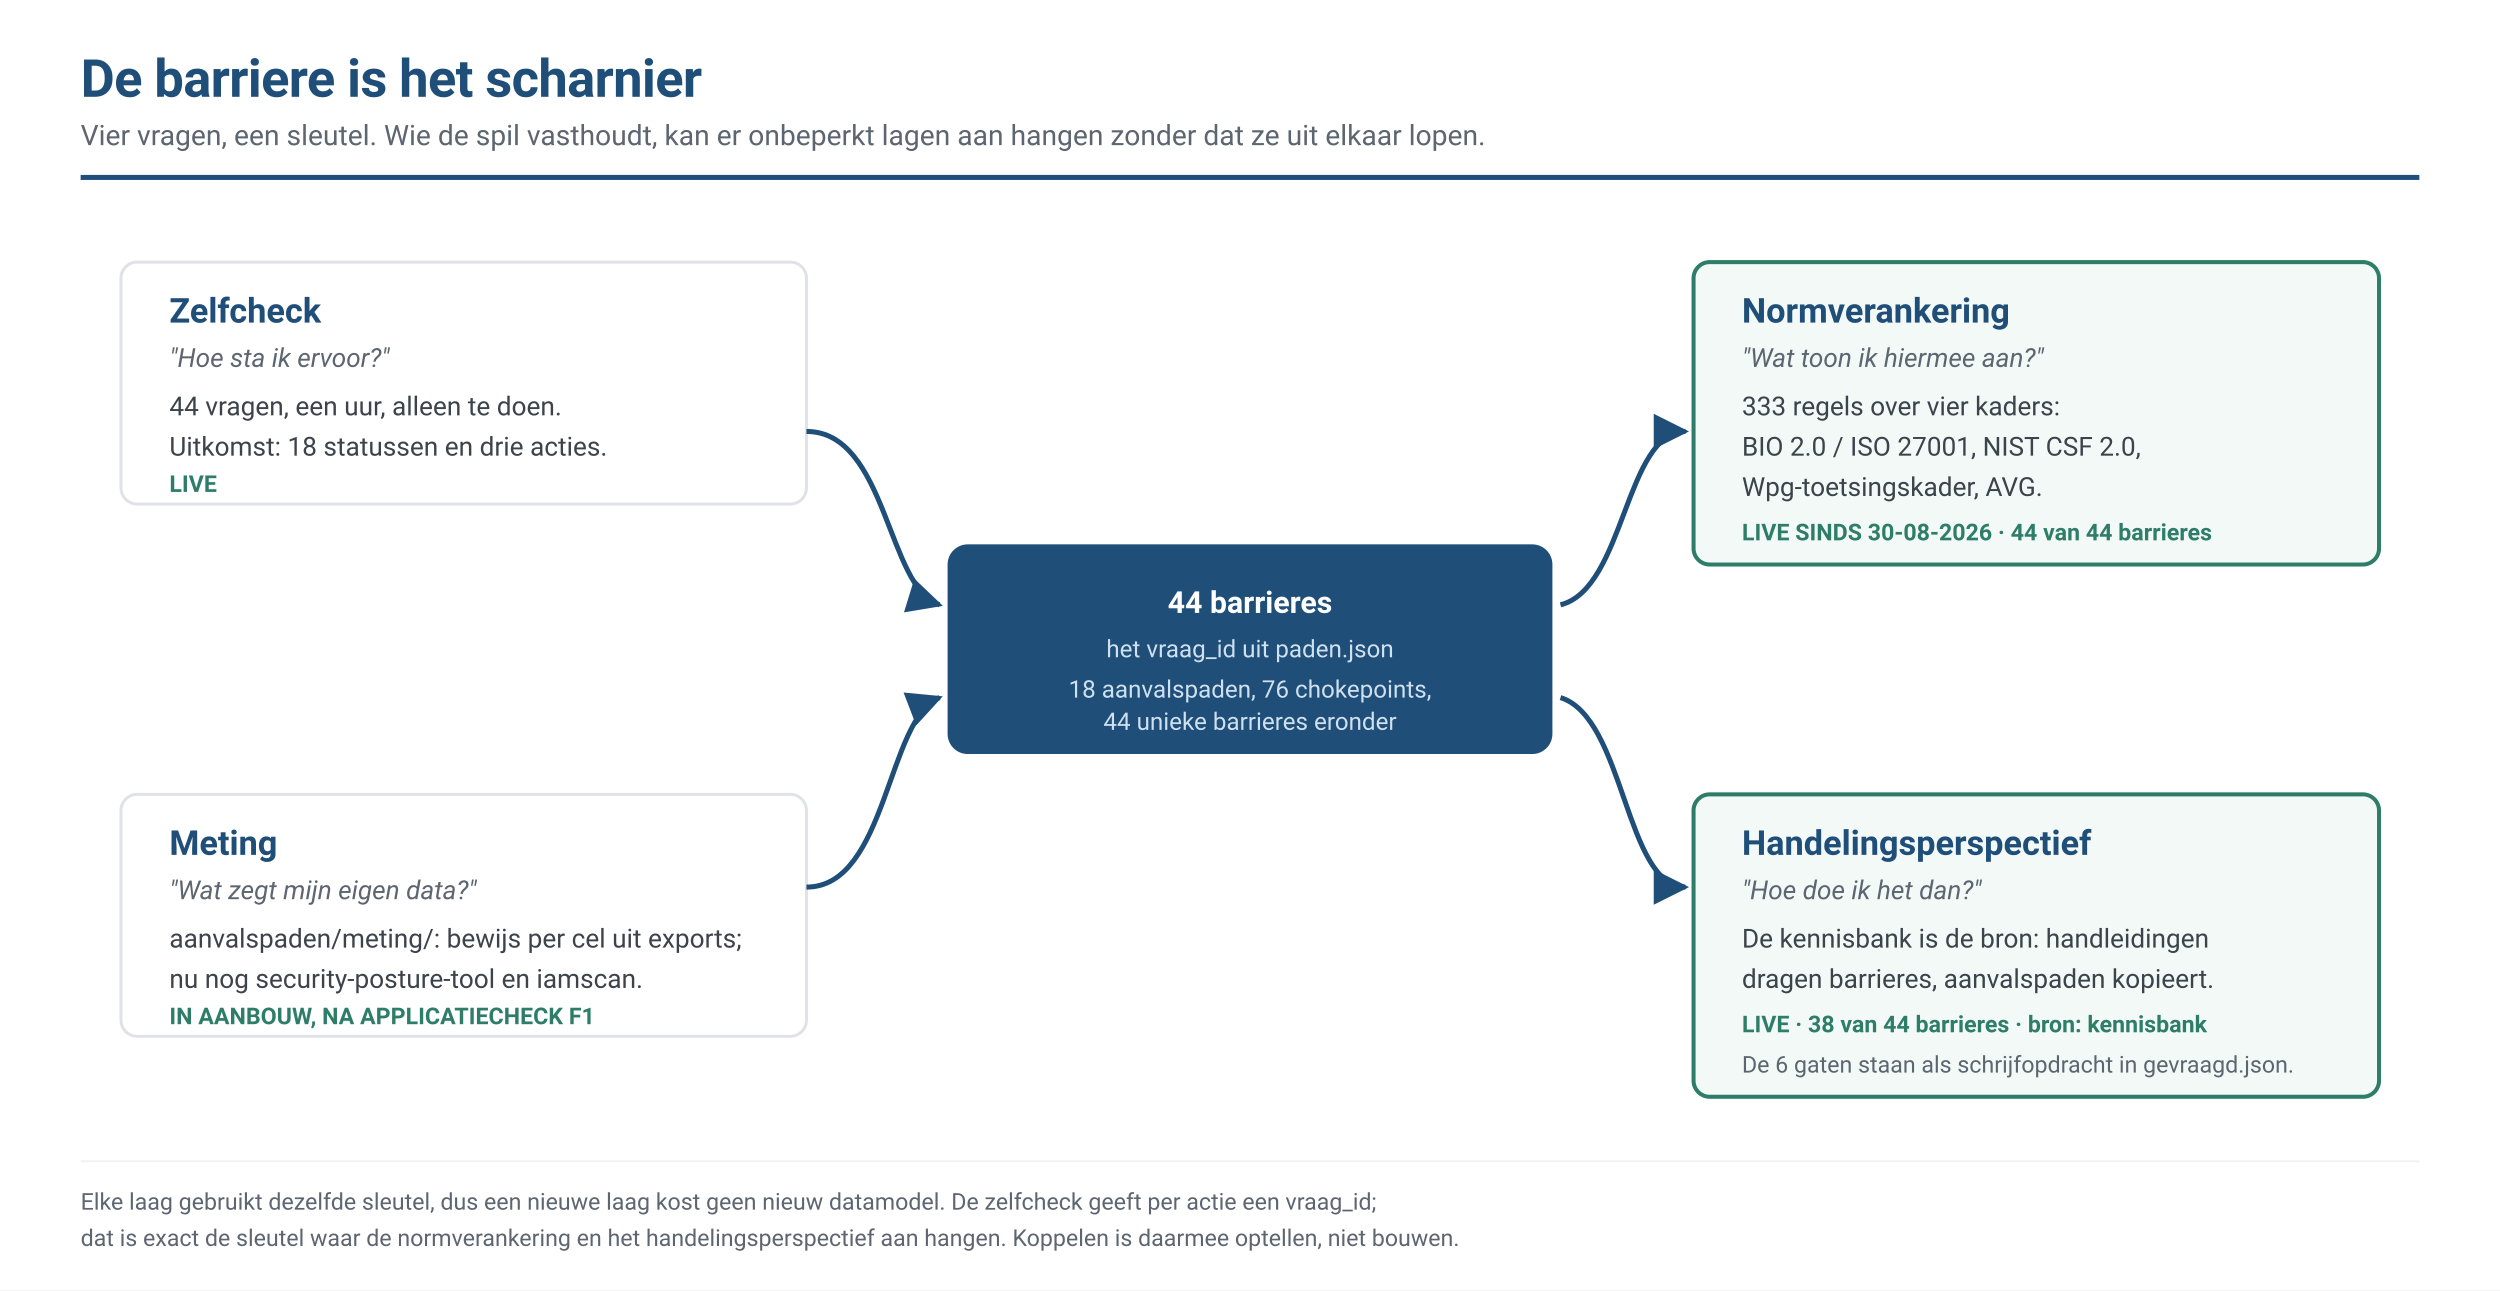
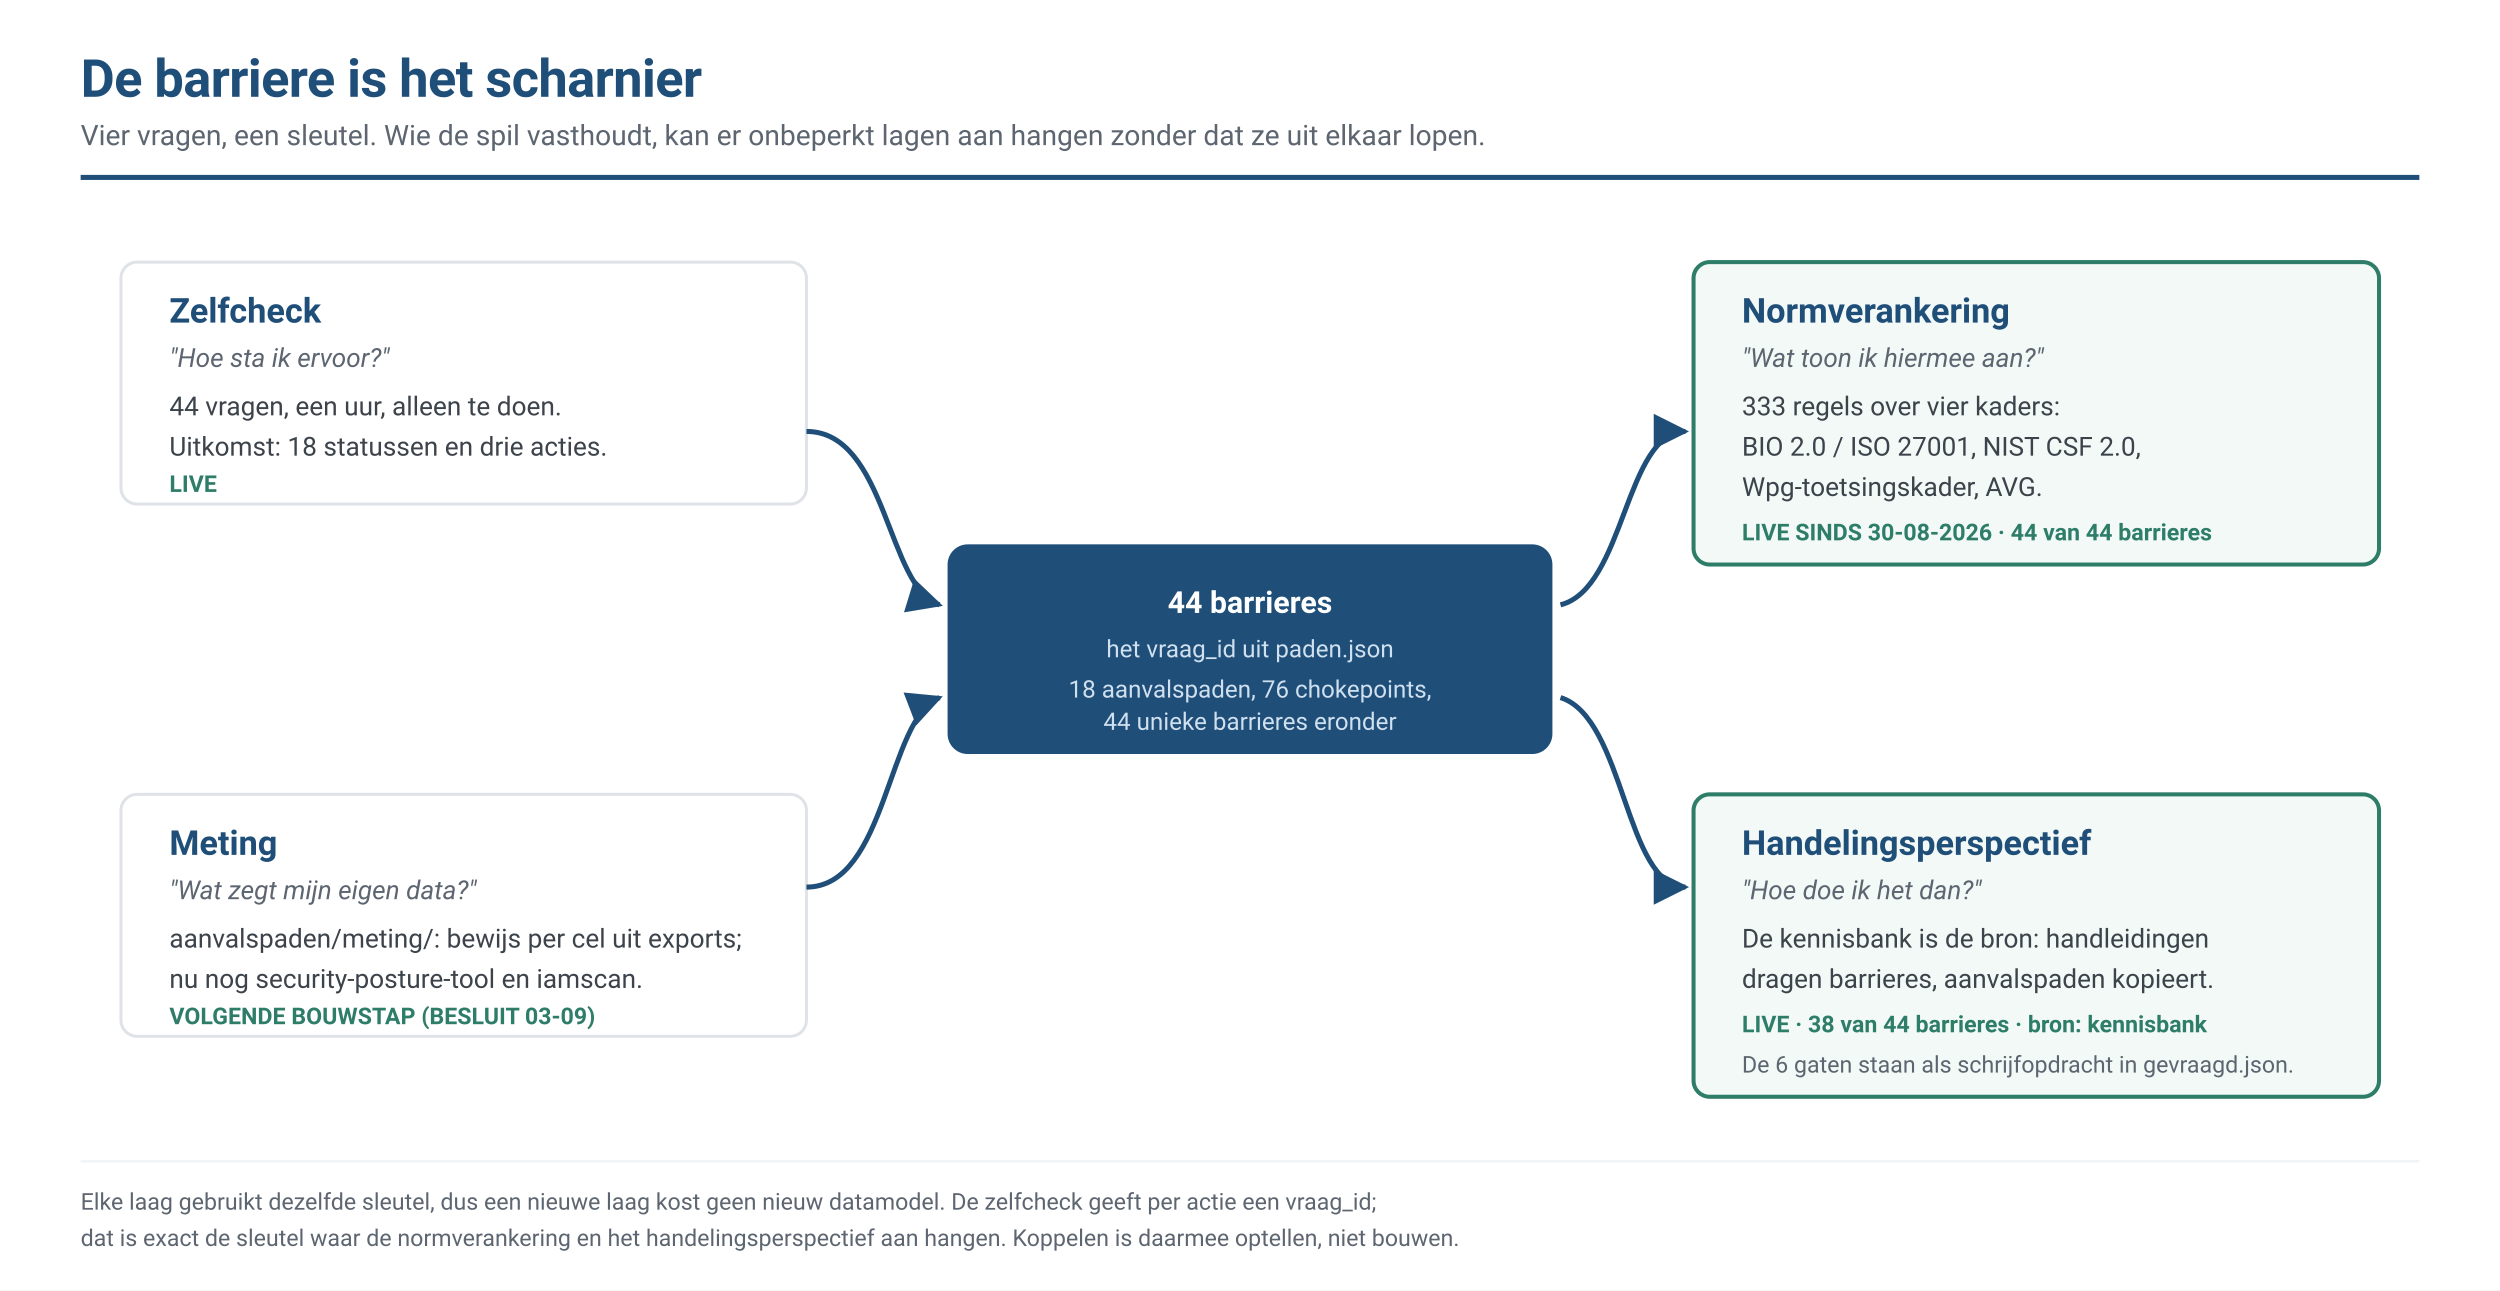
<svg xmlns="http://www.w3.org/2000/svg" viewBox="0 0 1240 640" width="1240" height="640" role="img" aria-labelledby="titel beschrijving">
  <defs>
    <style>
      .t      { font-family: -apple-system, BlinkMacSystemFont, "Segoe UI", Roboto, Arial, sans-serif; fill: #1a1d21; }
      .h1     { font-size: 26px; font-weight: 700; fill: #1f4e79; letter-spacing: -0.3px; }
      .sub    { font-size: 14px; fill: #5c6570; }
      .kop    { font-size: 17px; font-weight: 700; fill: #1f4e79; }
      .vraag  { font-size: 13px; font-style: italic; fill: #5c6570; }
      .lbl    { font-size: 13px; fill: #3c434b; }
      .klein  { font-size: 11.5px; fill: #5c6570; }
      .mono   { font-family: Consolas, "SF Mono", Menlo, monospace; font-size: 12px; fill: #1f4e79; }
      .spil   { font-size: 15px; font-weight: 700; fill: #ffffff; }
      .spilk  { font-size: 12px; fill: #cfe0ef; }
      .status { font-size: 11.5px; font-weight: 700; }
      .ok     { fill: #2e7d68; }
      .gat    { fill: #b45309; }
      .card   { fill: #ffffff; stroke: #dfe3e8; stroke-width: 1.5; }
      .nieuw  { fill: #fffbe9; stroke: #e0a800; stroke-width: 2; }
      .gedaan { fill: #f2f9f6; stroke: #2e7d68; stroke-width: 2; }
      .lijn   { stroke: #9aa6b4; stroke-width: 2; fill: none; }
      .lijnb  { stroke: #1f4e79; stroke-width: 2.5; fill: none; }
      .lijng  { stroke: #e0a800; stroke-width: 2.5; fill: none; stroke-dasharray: 6 4; }
    </style>
    <marker id="pijl" viewBox="0 0 10 10" refX="9" refY="5" markerWidth="7" markerHeight="7" orient="auto-start-reverse">
      <path d="M 0 0 L 10 5 L 0 10 z" fill="#1f4e79" />
    </marker>
    <marker id="pijlg" viewBox="0 0 10 10" refX="9" refY="5" markerWidth="7" markerHeight="7" orient="auto-start-reverse">
      <path d="M 0 0 L 10 5 L 0 10 z" fill="#e0a800" />
    </marker>
  </defs>
  <rect width="1240" height="640" fill="#ffffff" />
  <text class="t h1" x="40" y="48">De barriere is het scharnier</text>
  <text class="t sub" x="40" y="72">Vier vragen, een sleutel. Wie de spil vasthoudt, kan er onbeperkt lagen aan hangen zonder dat ze uit elkaar lopen.</text>
  <line x1="40" y1="88" x2="1200" y2="88" stroke="#1f4e79" stroke-width="2.5" />
  <rect x="470" y="270" width="300" height="104" rx="10" fill="#1f4e79" />
  <text class="t spil" x="620" y="304" text-anchor="middle">44 barrieres</text>
  <text class="t spilk" x="620" y="326" text-anchor="middle">het vraag_id uit paden.json</text>
  <text class="t spilk" x="620" y="346" text-anchor="middle">18 aanvalspaden, 76 chokepoints,</text>
  <text class="t spilk" x="620" y="362" text-anchor="middle">44 unieke barrieres eronder</text>
  <rect class="card" x="60" y="130" width="340" height="120" rx="8" />
  <text class="t kop" x="84" y="160">Zelfcheck</text>
  <text class="t vraag" x="84" y="182">"Hoe sta ik ervoor?"</text>
  <text class="t lbl" x="84" y="206">44 vragen, een uur, alleen te doen.</text>
  <text class="t lbl" x="84" y="226">Uitkomst: 18 statussen en drie acties.</text>
  <text class="t status ok" x="84" y="244">LIVE</text>
  <path class="lijnb" d="M 400 214 C 440 214 440 292 466 300" marker-end="url(#pijl)" />
  <rect class="card" x="60" y="394" width="340" height="120" rx="8" />
  <text class="t kop" x="84" y="424">Meting</text>
  <text class="t vraag" x="84" y="446">"Wat zegt mijn eigen data?"</text>
  <text class="t lbl" x="84" y="470">aanvalspaden/meting/: bewijs per cel uit exports;</text>
  <text class="t lbl" x="84" y="490">nu nog security-posture-tool en iamscan.</text>
-   <text class="t status ok" x="84" y="508">IN AANBOUW, NA APPLICATIECHECK F1</text>
+   <text class="t status ok" x="84" y="508">VOLGENDE BOUWSTAP (BESLUIT 03-09)</text>
  <path class="lijnb" d="M 400 440 C 440 440 440 356 466 346" marker-end="url(#pijl)" />
  <rect class="gedaan" x="840" y="130" width="340" height="150" rx="8" />
  <text class="t kop" x="864" y="160">Normverankering</text>
  <text class="t vraag" x="864" y="182">"Wat toon ik hiermee aan?"</text>
  <text class="t lbl" x="864" y="206">333 regels over vier kaders:</text>
  <text class="t lbl" x="864" y="226">BIO 2.0 / ISO 27001, NIST CSF 2.0,</text>
  <text class="t lbl" x="864" y="246">Wpg-toetsingskader, AVG.</text>
  <text class="t status ok" x="864" y="268">LIVE SINDS 30-08-2026 · 44 van 44 barrieres</text>
  <path class="lijnb" d="M 774 300 C 806 292 806 214 836 214" marker-end="url(#pijl)" />
  <rect class="gedaan" x="840" y="394" width="340" height="150" rx="8" />
  <text class="t kop" x="864" y="424">Handelingsperspectief</text>
  <text class="t vraag" x="864" y="446">"Hoe doe ik het dan?"</text>
  <text class="t lbl" x="864" y="470">De kennisbank is de bron: handleidingen</text>
  <text class="t lbl" x="864" y="490">dragen barrieres, aanvalspaden kopieert.</text>
  <text class="t status ok" x="864" y="512">LIVE · 38 van 44 barrieres · bron: kennisbank</text>
  <text class="t klein" x="864" y="532">De 6 gaten staan als schrijfopdracht in gevraagd.json.</text>
  <path class="lijnb" d="M 774 346 C 806 356 806 440 836 440" marker-end="url(#pijl)" />
  <line x1="40" y1="576" x2="1200" y2="576" stroke="#eef1f5" stroke-width="1" />
  <text class="t klein" x="40" y="600">Elke laag gebruikt dezelfde sleutel, dus een nieuwe laag kost geen nieuw datamodel. De zelfcheck geeft per actie een vraag_id;</text>
  <text class="t klein" x="40" y="618">dat is exact de sleutel waar de normverankering en het handelingsperspectief aan hangen. Koppelen is daarmee optellen, niet bouwen.</text>
</svg>
